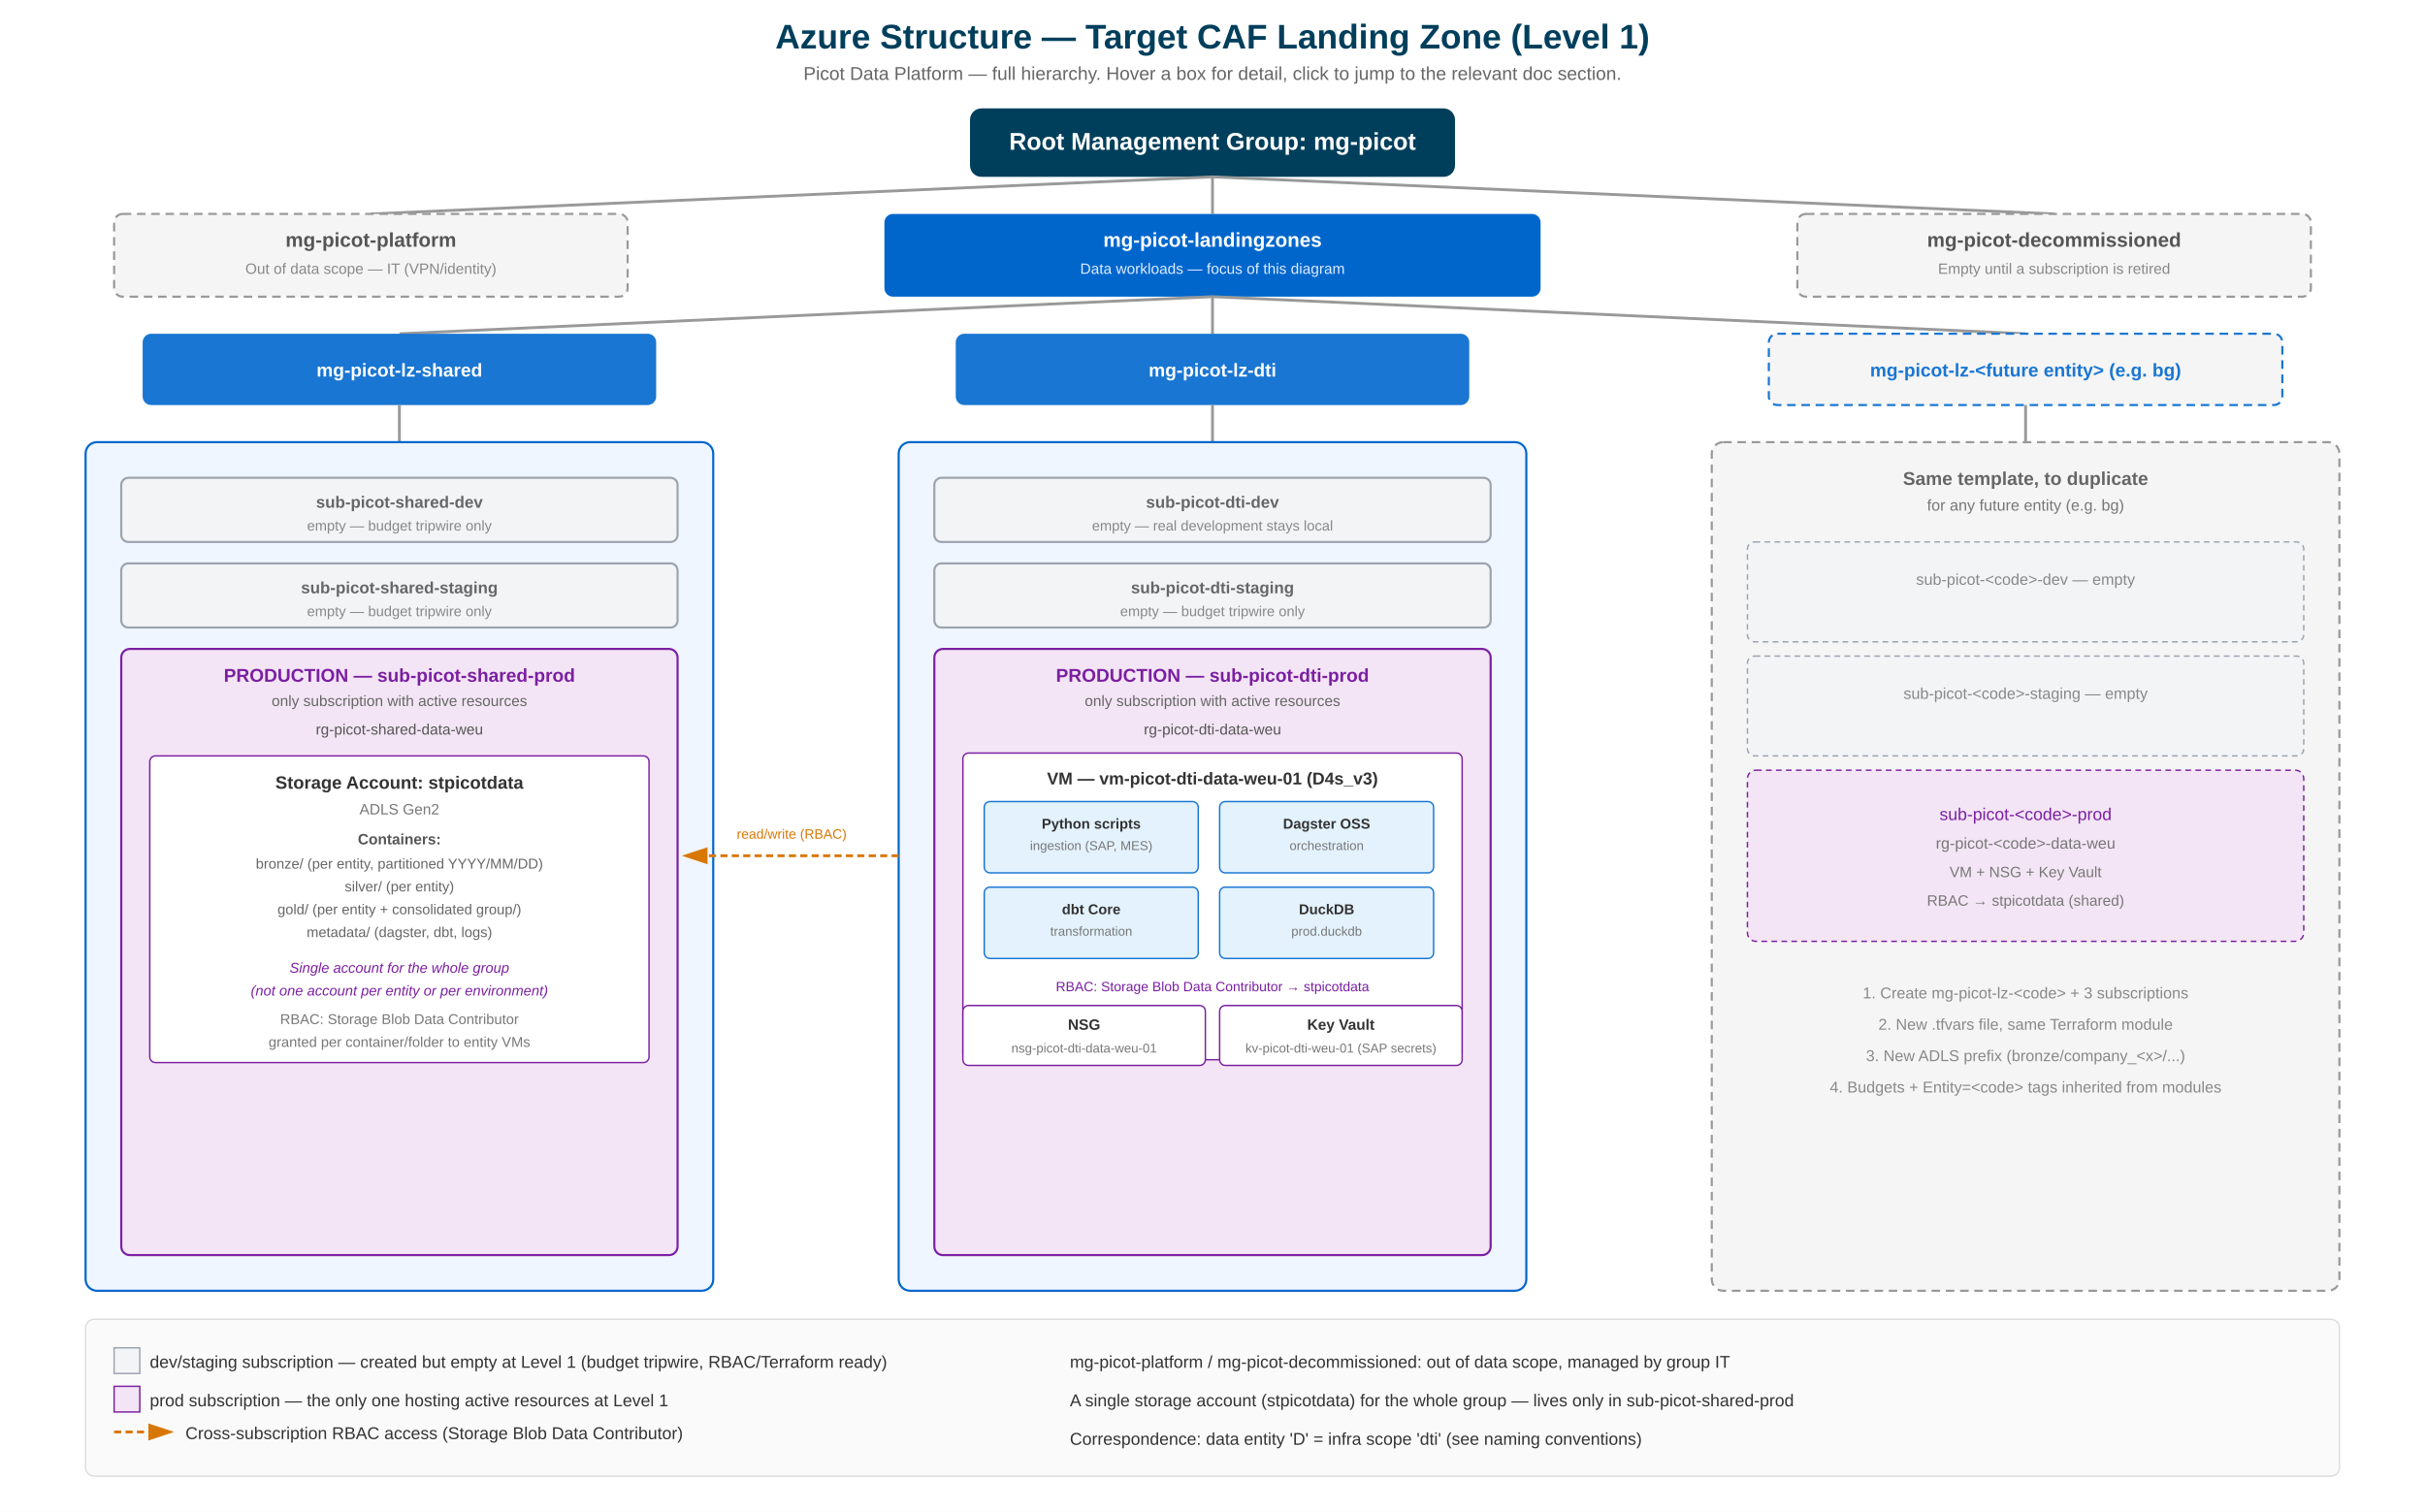
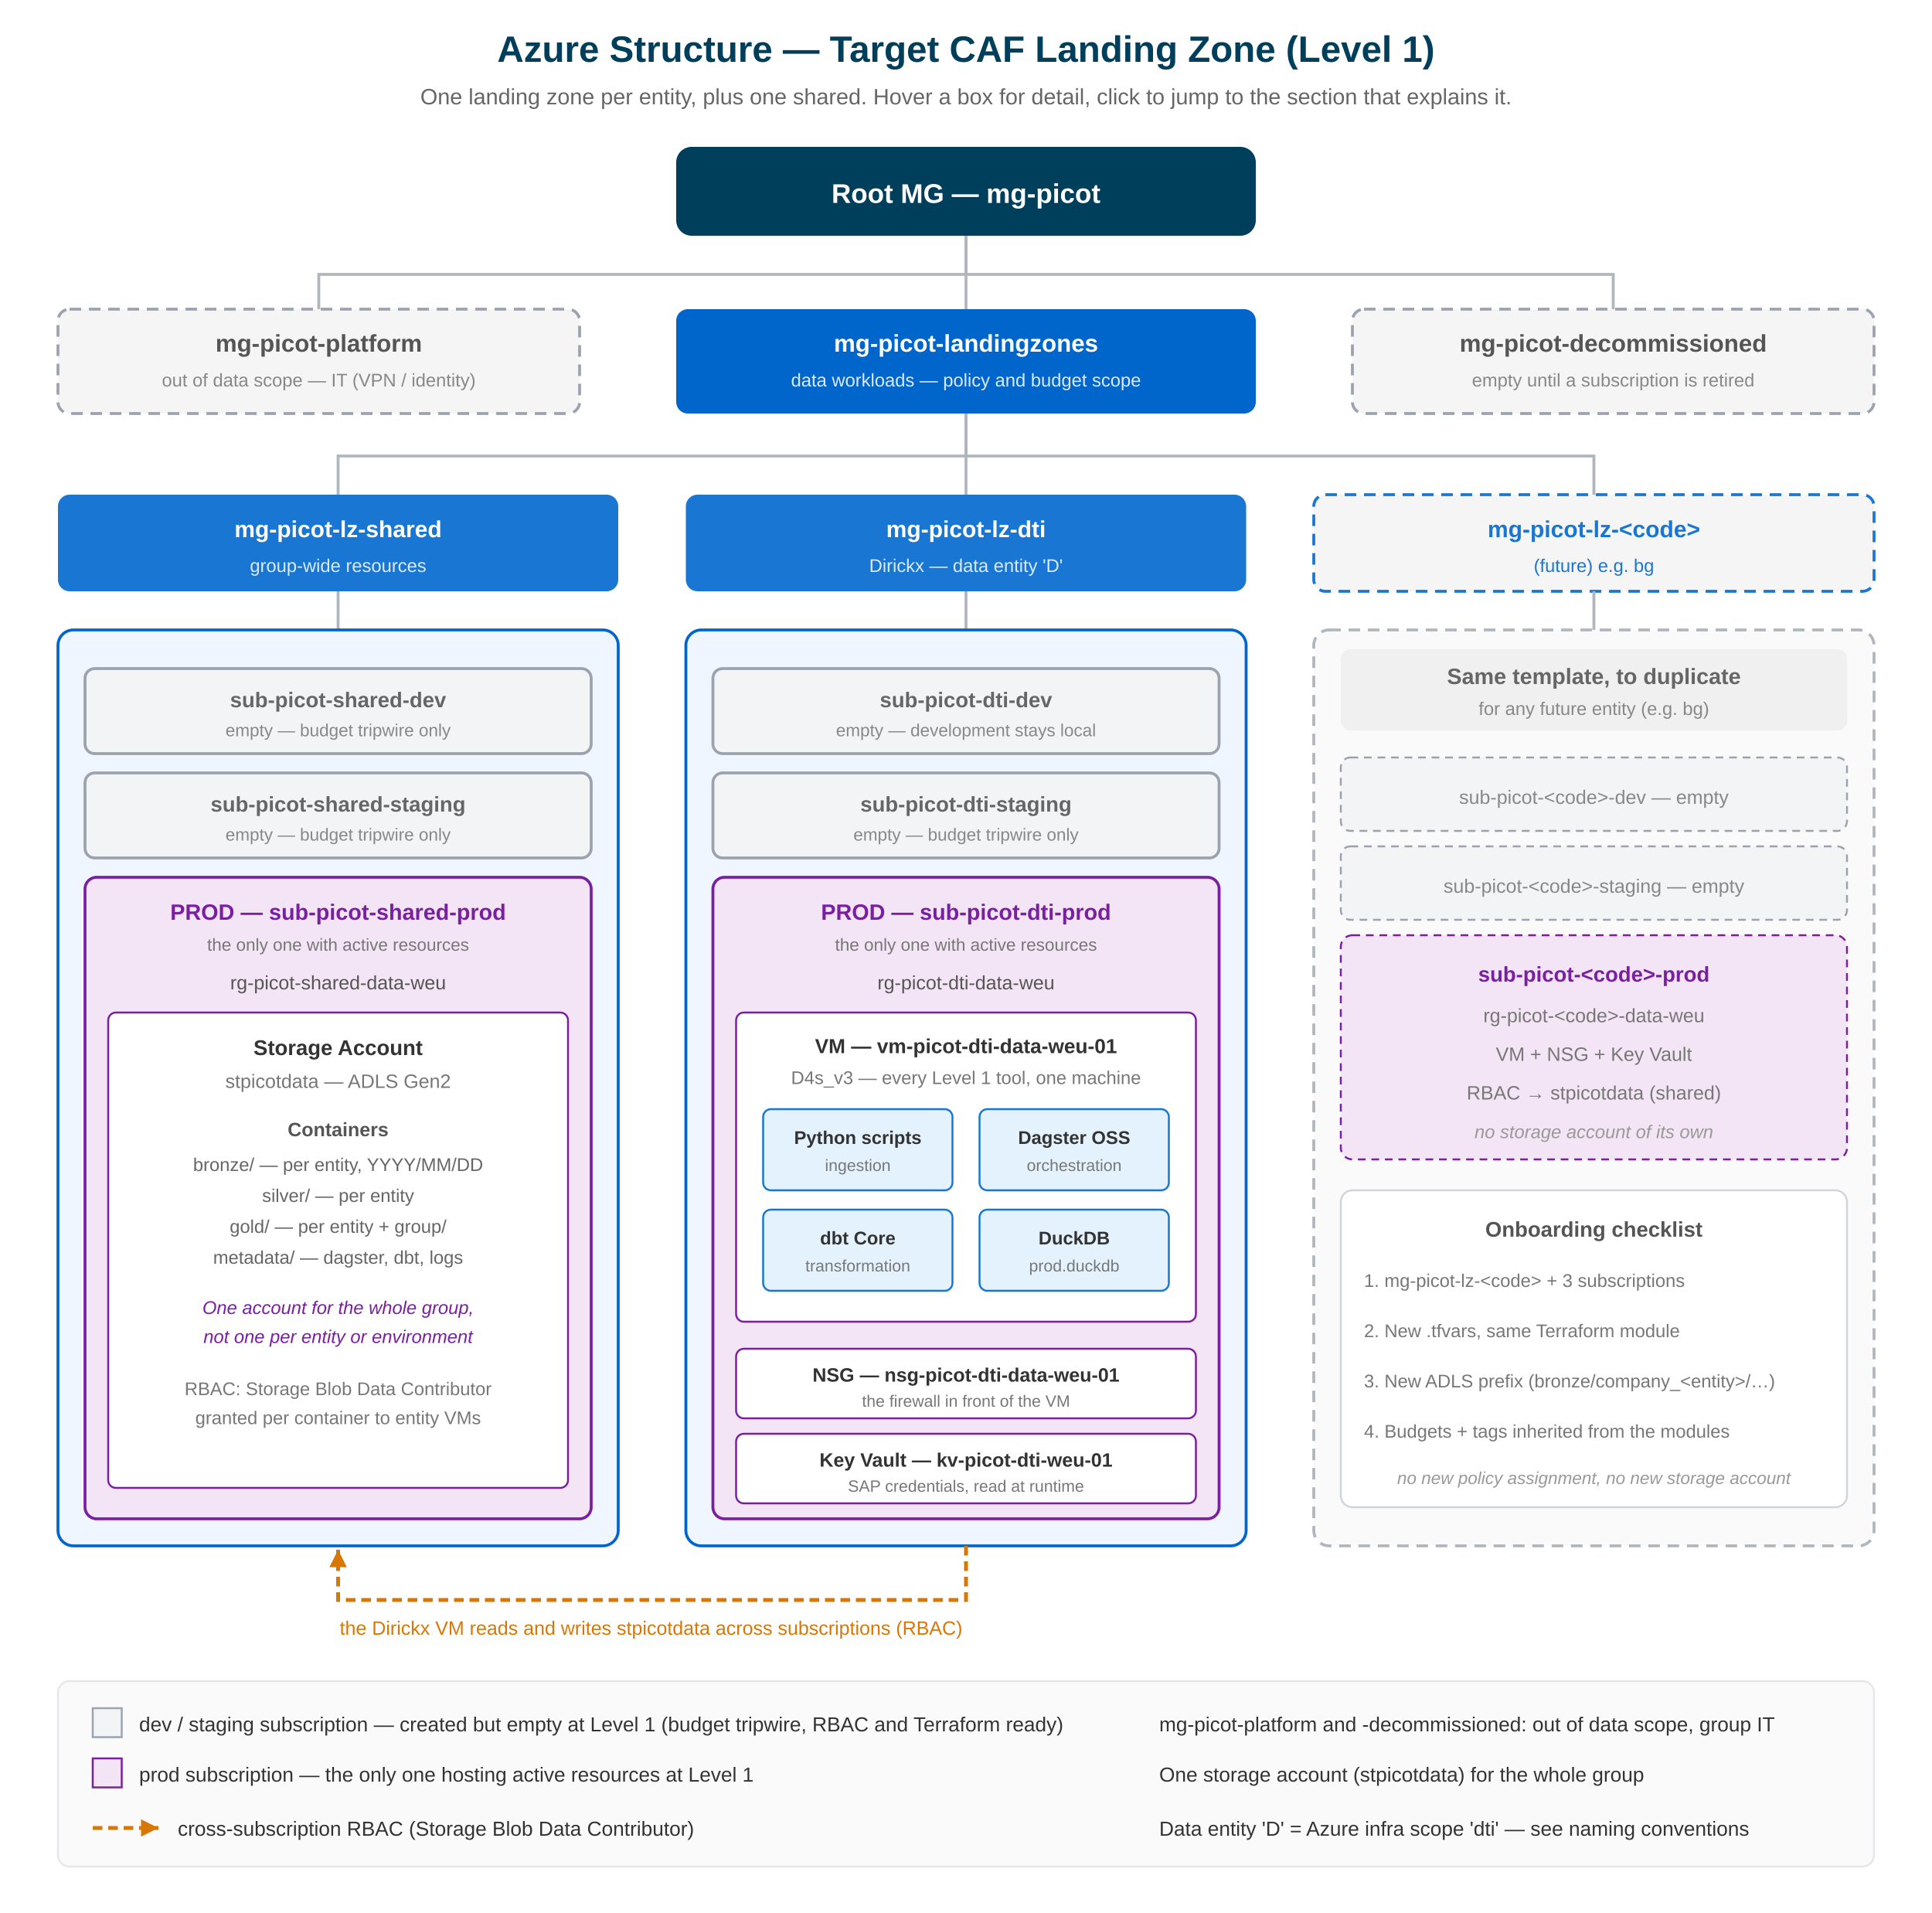
- <svg xmlns="http://www.w3.org/2000/svg" viewBox="0 0 1700 1060" font-family="Segoe UI, Arial, sans-serif" class="dp-diagram">
-   <rect width="1700" height="1060" fill="#ffffff" />
-   <text x="850" y="34" font-size="24" font-weight="bold" text-anchor="middle" fill="#003f5c">Azure Structure — Target CAF Landing Zone (Level 1)</text>
-   <text x="850" y="56" font-size="13" text-anchor="middle" fill="#666">Picot Data Platform — full hierarchy. Hover a box for detail, click to jump to the relevant doc section.</text>
+ <svg xmlns="http://www.w3.org/2000/svg" viewBox="0 0 1000 990" font-family="Segoe UI, Arial, sans-serif" class="dp-diagram" role="img" aria-label="Azure CAF hierarchy: a root management group, three child management groups, and one landing zone per entity plus one shared, each holding three subscriptions of which only prod carries resources at Level 1.">
+   <rect width="1000" height="990" fill="#ffffff" />
+   <defs>
+     <marker id="az-rbac" markerWidth="11" markerHeight="11" refX="9" refY="5.5" orient="auto" markerUnits="userSpaceOnUse">
+       <path d="M0,1 L9,5.5 L0,10 z" fill="#d97706" />
+     </marker>
+   </defs>
+   <text x="500" y="32" font-size="19" font-weight="bold" text-anchor="middle" fill="#003f5c">Azure Structure — Target CAF Landing Zone (Level 1)</text>
+   <text x="500" y="54" font-size="11.5" text-anchor="middle" fill="#666">One landing zone per entity, plus one shared. Hover a box for detail, click to jump to the section that explains it.</text>
  <g class="dp-node" data-href="azure-landing-zones.md#subscription-structure">
-     <rect x="680" y="76" width="340" height="48" rx="8" fill="#003f5c" />
-     <text x="850" y="105" font-size="17" font-weight="bold" text-anchor="middle" fill="white">Root Management Group: mg-picot</text>
+     <rect x="350" y="76" width="300" height="46" rx="8" fill="#003f5c" />
+     <text x="500" y="105" font-size="14" font-weight="bold" text-anchor="middle" fill="white">Root MG — mg-picot</text>
  </g>
-   <line x1="850" y1="124" x2="260" y2="150" stroke="#999" stroke-width="2" />
-   <line x1="850" y1="124" x2="850" y2="150" stroke="#999" stroke-width="2" />
-   <line x1="850" y1="124" x2="1440" y2="150" stroke="#999" stroke-width="2" />
+   <path d="M500,122 V142 H165 V160" fill="none" stroke="#b0b6bd" stroke-width="1.5" />
+   <path d="M500,122 V160" fill="none" stroke="#b0b6bd" stroke-width="1.5" />
+   <path d="M500,142 H835 V160" fill="none" stroke="#b0b6bd" stroke-width="1.5" />
  <g class="dp-node" data-href="azure-landing-zones.md#the-platform-management-group">
-     <rect x="80" y="150" width="360" height="58" rx="6" fill="#f5f5f5" stroke="#999" stroke-width="1.5" stroke-dasharray="6,4" />
-     <text x="260" y="173" font-size="14" font-weight="bold" text-anchor="middle" fill="#555">mg-picot-platform</text>
-     <text x="260" y="192" font-size="10.5" text-anchor="middle" fill="#888">Out of data scope — IT (VPN/identity)</text>
+     <rect x="30" y="160" width="270" height="54" rx="6" fill="#f5f5f5" stroke="#9ca3af" stroke-width="1.5" stroke-dasharray="6,4" />
+     <text x="165" y="182" font-size="12.5" font-weight="bold" text-anchor="middle" fill="#555">mg-picot-platform</text>
+     <text x="165" y="200" font-size="9.5" text-anchor="middle" fill="#888">out of data scope — IT (VPN / identity)</text>
  </g>
  <g class="dp-node" data-href="azure-landing-zones.md#subscription-structure">
-     <rect x="620" y="150" width="460" height="58" rx="6" fill="#0066cc" />
-     <text x="850" y="173" font-size="14" font-weight="bold" text-anchor="middle" fill="white">mg-picot-landingzones</text>
-     <text x="850" y="192" font-size="10.5" text-anchor="middle" fill="#e0ecff">Data workloads — focus of this diagram</text>
+     <rect x="350" y="160" width="300" height="54" rx="6" fill="#0066cc" />
+     <text x="500" y="182" font-size="12.5" font-weight="bold" text-anchor="middle" fill="white">mg-picot-landingzones</text>
+     <text x="500" y="200" font-size="9.5" text-anchor="middle" fill="#dbeafe">data workloads — policy and budget scope</text>
  </g>
  <g class="dp-node" data-href="azure-landing-zones.md#subscription-structure">
-     <rect x="1260" y="150" width="360" height="58" rx="6" fill="#f5f5f5" stroke="#999" stroke-width="1.5" stroke-dasharray="6,4" />
-     <text x="1440" y="173" font-size="14" font-weight="bold" text-anchor="middle" fill="#555">mg-picot-decommissioned</text>
-     <text x="1440" y="192" font-size="10.5" text-anchor="middle" fill="#888">Empty until a subscription is retired</text>
+     <rect x="700" y="160" width="270" height="54" rx="6" fill="#f5f5f5" stroke="#9ca3af" stroke-width="1.5" stroke-dasharray="6,4" />
+     <text x="835" y="182" font-size="12.5" font-weight="bold" text-anchor="middle" fill="#555">mg-picot-decommissioned</text>
+     <text x="835" y="200" font-size="9.5" text-anchor="middle" fill="#888">empty until a subscription is retired</text>
  </g>
-   <line x1="850" y1="208" x2="280" y2="234" stroke="#999" stroke-width="2" />
-   <line x1="850" y1="208" x2="850" y2="234" stroke="#999" stroke-width="2" />
-   <line x1="850" y1="208" x2="1420" y2="234" stroke="#999" stroke-width="2" />
+   <path d="M500,214 V236 H175 V256" fill="none" stroke="#b0b6bd" stroke-width="1.5" />
+   <path d="M500,214 V256" fill="none" stroke="#b0b6bd" stroke-width="1.5" />
+   <path d="M500,236 H825 V256" fill="none" stroke="#b0b6bd" stroke-width="1.5" />
  <g class="dp-node" data-href="azure-landing-zones.md#subscription-structure">
-     <rect x="100" y="234" width="360" height="50" rx="6" fill="#1976d2" />
-     <text x="280" y="264" font-size="13" font-weight="bold" text-anchor="middle" fill="white">mg-picot-lz-shared</text>
+     <rect x="30" y="256" width="290" height="50" rx="6" fill="#1976d2" />
+     <text x="175" y="278" font-size="12" font-weight="bold" text-anchor="middle" fill="white">mg-picot-lz-shared</text>
+     <text x="175" y="296" font-size="9.5" text-anchor="middle" fill="#dbeafe">group-wide resources</text>
  </g>
  <g class="dp-node" data-href="azure-landing-zones.md#subscription-structure">
-     <rect x="670" y="234" width="360" height="50" rx="6" fill="#1976d2" />
-     <text x="850" y="264" font-size="13" font-weight="bold" text-anchor="middle" fill="white">mg-picot-lz-dti</text>
+     <rect x="355" y="256" width="290" height="50" rx="6" fill="#1976d2" />
+     <text x="500" y="278" font-size="12" font-weight="bold" text-anchor="middle" fill="white">mg-picot-lz-dti</text>
+     <text x="500" y="296" font-size="9.5" text-anchor="middle" fill="#dbeafe">Dirickx — data entity 'D'</text>
  </g>
  <g class="dp-node" data-href="onboarding-a-new-entity.md">
-     <rect x="1240" y="234" width="360" height="50" rx="6" fill="#f5f5f5" stroke="#1976d2" stroke-width="1.5" stroke-dasharray="6,4" />
-     <text x="1420" y="264" font-size="13" font-weight="bold" text-anchor="middle" fill="#1976d2">mg-picot-lz-&lt;future entity&gt; (e.g. bg)</text>
+     <rect x="680" y="256" width="290" height="50" rx="6" fill="#f5f5f5" stroke="#1976d2" stroke-width="1.5" stroke-dasharray="6,4" />
+     <text x="825" y="278" font-size="12" font-weight="bold" text-anchor="middle" fill="#1976d2">mg-picot-lz-&lt;code&gt;</text>
+     <text x="825" y="296" font-size="9.5" text-anchor="middle" fill="#1976d2">(future) e.g. bg</text>
  </g>
-   <line x1="280" y1="284" x2="280" y2="310" stroke="#999" stroke-width="2" />
-   <line x1="850" y1="284" x2="850" y2="310" stroke="#999" stroke-width="2" />
-   <line x1="1420" y1="284" x2="1420" y2="310" stroke="#999" stroke-width="2" />
-   <rect x="60" y="310" width="440" height="595" rx="8" fill="#f0f6ff" stroke="#0066cc" stroke-width="1.5" />
+   <path d="M175,306 V326" fill="none" stroke="#b0b6bd" stroke-width="1.5" />
+   <path d="M500,306 V326" fill="none" stroke="#b0b6bd" stroke-width="1.5" />
+   <path d="M825,306 V326" fill="none" stroke="#b0b6bd" stroke-width="1.5" />
+   <rect x="30" y="326" width="290" height="474" rx="8" fill="#f0f6ff" stroke="#0066cc" stroke-width="1.5" />
  <g class="dp-node" data-href="azure-landing-zones.md#environments">
-     <rect x="85" y="335" width="390" height="45" rx="5" fill="#f3f4f6" stroke="#9ca3af" stroke-width="1.5" />
-     <text x="280" y="356" font-size="11.5" font-weight="bold" text-anchor="middle" fill="#666">sub-picot-shared-dev</text>
-     <text x="280" y="372" font-size="10" text-anchor="middle" fill="#888">empty — budget tripwire only</text>
+     <rect x="44" y="346" width="262" height="44" rx="5" fill="#f3f4f6" stroke="#9ca3af" stroke-width="1.5" />
+     <text x="175" y="366" font-size="11" font-weight="bold" text-anchor="middle" fill="#666">sub-picot-shared-dev</text>
+     <text x="175" y="381" font-size="9" text-anchor="middle" fill="#888">empty — budget tripwire only</text>
  </g>
  <g class="dp-node" data-href="azure-landing-zones.md#environments">
-     <rect x="85" y="395" width="390" height="45" rx="5" fill="#f3f4f6" stroke="#9ca3af" stroke-width="1.5" />
-     <text x="280" y="416" font-size="11.5" font-weight="bold" text-anchor="middle" fill="#666">sub-picot-shared-staging</text>
-     <text x="280" y="432" font-size="10" text-anchor="middle" fill="#888">empty — budget tripwire only</text>
+     <rect x="44" y="400" width="262" height="44" rx="5" fill="#f3f4f6" stroke="#9ca3af" stroke-width="1.5" />
+     <text x="175" y="420" font-size="11" font-weight="bold" text-anchor="middle" fill="#666">sub-picot-shared-staging</text>
+     <text x="175" y="435" font-size="9" text-anchor="middle" fill="#888">empty — budget tripwire only</text>
  </g>
  <g class="dp-node" data-href="azure-landing-zones.md#environments">
-     <rect x="85" y="455" width="390" height="425" rx="6" fill="#f3e5f5" stroke="#7b1fa2" stroke-width="1.5" />
-     <text x="280" y="478" font-size="13" font-weight="bold" text-anchor="middle" fill="#7b1fa2">PRODUCTION — sub-picot-shared-prod</text>
-     <text x="280" y="495" font-size="10.5" text-anchor="middle" fill="#666">only subscription with active resources</text>
-     <text x="280" y="515" font-size="10.5" text-anchor="middle" fill="#555">rg-picot-shared-data-weu</text>
+     <rect x="44" y="454" width="262" height="332" rx="6" fill="#f3e5f5" stroke="#7b1fa2" stroke-width="1.5" />
+     <text x="175" y="476" font-size="11.5" font-weight="bold" text-anchor="middle" fill="#7b1fa2">PROD — sub-picot-shared-prod</text>
+     <text x="175" y="492" font-size="9" text-anchor="middle" fill="#777">the only one with active resources</text>
+     <text x="175" y="512" font-size="10" text-anchor="middle" fill="#555">rg-picot-shared-data-weu</text>
  </g>
  <g class="dp-node" data-href="naming-conventions.md#cloud-storage-naming-adls">
-     <rect x="105" y="530" width="350" height="215" rx="4" fill="white" stroke="#7b1fa2" />
-     <text x="280" y="553" font-size="12.5" font-weight="bold" text-anchor="middle" fill="#333">Storage Account: stpicotdata</text>
-     <text x="280" y="571" font-size="10.5" text-anchor="middle" fill="#777">ADLS Gen2</text>
-     <text x="280" y="592" font-size="10.5" font-weight="bold" text-anchor="middle" fill="#555">Containers:</text>
-     <text x="280" y="609" font-size="10" text-anchor="middle" fill="#666">bronze/ (per entity, partitioned YYYY/MM/DD)</text>
-     <text x="280" y="625" font-size="10" text-anchor="middle" fill="#666">silver/ (per entity)</text>
-     <text x="280" y="641" font-size="10" text-anchor="middle" fill="#666">gold/ (per entity + consolidated group/)</text>
-     <text x="280" y="657" font-size="10" text-anchor="middle" fill="#666">metadata/ (dagster, dbt, logs)</text>
-     <text x="280" y="682" font-size="10" font-style="italic" text-anchor="middle" fill="#7b1fa2">Single account for the whole group</text>
-     <text x="280" y="698" font-size="10" font-style="italic" text-anchor="middle" fill="#7b1fa2">(not one account per entity or per environment)</text>
-     <text x="280" y="718" font-size="10" text-anchor="middle" fill="#777">RBAC: Storage Blob Data Contributor</text>
-     <text x="280" y="734" font-size="10" text-anchor="middle" fill="#777">granted per container/folder to entity VMs</text>
+     <rect x="56" y="524" width="238" height="246" rx="4" fill="#ffffff" stroke="#7b1fa2" />
+     <text x="175" y="546" font-size="11" font-weight="bold" text-anchor="middle" fill="#333">Storage Account</text>
+     <text x="175" y="563" font-size="10" text-anchor="middle" fill="#777">stpicotdata — ADLS Gen2</text>
+     <text x="175" y="588" font-size="10" font-weight="bold" text-anchor="middle" fill="#555">Containers</text>
+     <text x="175" y="606" font-size="9.5" text-anchor="middle" fill="#666">bronze/ — per entity, YYYY/MM/DD</text>
+     <text x="175" y="622" font-size="9.5" text-anchor="middle" fill="#666">silver/ — per entity</text>
+     <text x="175" y="638" font-size="9.5" text-anchor="middle" fill="#666">gold/ — per entity + group/</text>
+     <text x="175" y="654" font-size="9.5" text-anchor="middle" fill="#666">metadata/ — dagster, dbt, logs</text>
+     <text x="175" y="680" font-size="9.5" font-style="italic" text-anchor="middle" fill="#7b1fa2">One account for the whole group,</text>
+     <text x="175" y="695" font-size="9.5" font-style="italic" text-anchor="middle" fill="#7b1fa2">not one per entity or environment</text>
+     <text x="175" y="722" font-size="9.5" text-anchor="middle" fill="#777">RBAC: Storage Blob Data Contributor</text>
+     <text x="175" y="737" font-size="9.5" text-anchor="middle" fill="#777">granted per container to entity VMs</text>
  </g>
-   <rect x="630" y="310" width="440" height="595" rx="8" fill="#f0f6ff" stroke="#0066cc" stroke-width="1.5" />
+   <rect x="355" y="326" width="290" height="474" rx="8" fill="#f0f6ff" stroke="#0066cc" stroke-width="1.5" />
  <g class="dp-node" data-href="azure-landing-zones.md#environments">
-     <rect x="655" y="335" width="390" height="45" rx="5" fill="#f3f4f6" stroke="#9ca3af" stroke-width="1.5" />
-     <text x="850" y="356" font-size="11.5" font-weight="bold" text-anchor="middle" fill="#666">sub-picot-dti-dev</text>
-     <text x="850" y="372" font-size="10" text-anchor="middle" fill="#888">empty — real development stays local</text>
+     <rect x="369" y="346" width="262" height="44" rx="5" fill="#f3f4f6" stroke="#9ca3af" stroke-width="1.5" />
+     <text x="500" y="366" font-size="11" font-weight="bold" text-anchor="middle" fill="#666">sub-picot-dti-dev</text>
+     <text x="500" y="381" font-size="9" text-anchor="middle" fill="#888">empty — development stays local</text>
  </g>
  <g class="dp-node" data-href="azure-landing-zones.md#environments">
-     <rect x="655" y="395" width="390" height="45" rx="5" fill="#f3f4f6" stroke="#9ca3af" stroke-width="1.5" />
-     <text x="850" y="416" font-size="11.5" font-weight="bold" text-anchor="middle" fill="#666">sub-picot-dti-staging</text>
-     <text x="850" y="432" font-size="10" text-anchor="middle" fill="#888">empty — budget tripwire only</text>
+     <rect x="369" y="400" width="262" height="44" rx="5" fill="#f3f4f6" stroke="#9ca3af" stroke-width="1.5" />
+     <text x="500" y="420" font-size="11" font-weight="bold" text-anchor="middle" fill="#666">sub-picot-dti-staging</text>
+     <text x="500" y="435" font-size="9" text-anchor="middle" fill="#888">empty — budget tripwire only</text>
  </g>
  <g class="dp-node" data-href="azure-landing-zones.md#environments">
-     <rect x="655" y="455" width="390" height="425" rx="6" fill="#f3e5f5" stroke="#7b1fa2" stroke-width="1.5" />
-     <text x="850" y="478" font-size="13" font-weight="bold" text-anchor="middle" fill="#7b1fa2">PRODUCTION — sub-picot-dti-prod</text>
-     <text x="850" y="495" font-size="10.5" text-anchor="middle" fill="#666">only subscription with active resources</text>
-     <text x="850" y="515" font-size="10.5" text-anchor="middle" fill="#555">rg-picot-dti-data-weu</text>
+     <rect x="369" y="454" width="262" height="332" rx="6" fill="#f3e5f5" stroke="#7b1fa2" stroke-width="1.5" />
+     <text x="500" y="476" font-size="11.5" font-weight="bold" text-anchor="middle" fill="#7b1fa2">PROD — sub-picot-dti-prod</text>
+     <text x="500" y="492" font-size="9" text-anchor="middle" fill="#777">the only one with active resources</text>
+     <text x="500" y="512" font-size="10" text-anchor="middle" fill="#555">rg-picot-dti-data-weu</text>
  </g>
-   <g class="dp-node" data-href="platform-overview.md">
-     <rect x="675" y="528" width="350" height="215" rx="4" fill="white" stroke="#7b1fa2" />
-     <text x="850" y="550" font-size="12" font-weight="bold" text-anchor="middle" fill="#333">VM — vm-picot-dti-data-weu-01 (D4s_v3)</text>
+   <g class="dp-node" data-href="https://github.com/picot-data/data-platform-standards/blob/main/adr/0006-single-vm-for-level-1.md">
+     <rect x="381" y="524" width="238" height="160" rx="4" fill="#ffffff" stroke="#7b1fa2" />
+     <text x="500" y="545" font-size="10.5" font-weight="bold" text-anchor="middle" fill="#333">VM — vm-picot-dti-data-weu-01</text>
+     <text x="500" y="561" font-size="9.5" text-anchor="middle" fill="#777">D4s_v3 — every Level 1 tool, one machine</text>
  </g>
-   <g class="dp-node" data-href="platform-overview.md">
-     <rect x="690" y="562" width="150" height="50" rx="4" fill="#e3f2fd" stroke="#1976d2" />
-     <text x="765" y="581" font-size="10" font-weight="bold" text-anchor="middle" fill="#333">Python scripts</text>
-     <text x="765" y="596" font-size="9" text-anchor="middle" fill="#777">ingestion (SAP, MES)</text>
+   <g class="dp-node" data-href="platform-overview.md#extraction-sap-to-cloud">
+     <rect x="395" y="574" width="98" height="42" rx="4" fill="#e3f2fd" stroke="#1976d2" />
+     <text x="444" y="592" font-size="9.5" font-weight="bold" text-anchor="middle" fill="#333">Python scripts</text>
+     <text x="444" y="606" font-size="8.5" text-anchor="middle" fill="#777">ingestion</text>
  </g>
-   <g class="dp-node" data-href="platform-overview.md">
-     <rect x="855" y="562" width="150" height="50" rx="4" fill="#e3f2fd" stroke="#1976d2" />
-     <text x="930" y="581" font-size="10" font-weight="bold" text-anchor="middle" fill="#333">Dagster OSS</text>
-     <text x="930" y="596" font-size="9" text-anchor="middle" fill="#777">orchestration</text>
+   <g class="dp-node" data-href="platform-overview.md#orchestration-dagster-oss">
+     <rect x="507" y="574" width="98" height="42" rx="4" fill="#e3f2fd" stroke="#1976d2" />
+     <text x="556" y="592" font-size="9.5" font-weight="bold" text-anchor="middle" fill="#333">Dagster OSS</text>
+     <text x="556" y="606" font-size="8.5" text-anchor="middle" fill="#777">orchestration</text>
  </g>
  <g class="dp-node" data-href="data-layers.md">
-     <rect x="690" y="622" width="150" height="50" rx="4" fill="#e3f2fd" stroke="#1976d2" />
-     <text x="765" y="641" font-size="10" font-weight="bold" text-anchor="middle" fill="#333">dbt Core</text>
-     <text x="765" y="656" font-size="9" text-anchor="middle" fill="#777">transformation</text>
+     <rect x="395" y="626" width="98" height="42" rx="4" fill="#e3f2fd" stroke="#1976d2" />
+     <text x="444" y="644" font-size="9.5" font-weight="bold" text-anchor="middle" fill="#333">dbt Core</text>
+     <text x="444" y="658" font-size="8.5" text-anchor="middle" fill="#777">transformation</text>
  </g>
-   <g class="dp-node" data-href="platform-overview.md">
-     <rect x="855" y="622" width="150" height="50" rx="4" fill="#e3f2fd" stroke="#1976d2" />
-     <text x="930" y="641" font-size="10" font-weight="bold" text-anchor="middle" fill="#333">DuckDB</text>
-     <text x="930" y="656" font-size="9" text-anchor="middle" fill="#777">prod.duckdb</text>
-   </g>
-   <text x="850" y="695" font-size="9.5" text-anchor="middle" fill="#7b1fa2">RBAC: Storage Blob Data Contributor → stpicotdata</text>
-   <g class="dp-node" data-href="azure-landing-zones.md#resource-naming-pattern">
-     <rect x="675" y="705" width="170" height="42" rx="4" fill="white" stroke="#7b1fa2" />
-     <text x="760" y="722" font-size="10.5" font-weight="bold" text-anchor="middle" fill="#333">NSG</text>
-     <text x="760" y="738" font-size="9" text-anchor="middle" fill="#777">nsg-picot-dti-data-weu-01</text>
+   <g class="dp-node" data-href="platform-overview.md#compute-one-vm-per-entity">
+     <rect x="507" y="626" width="98" height="42" rx="4" fill="#e3f2fd" stroke="#1976d2" />
+     <text x="556" y="644" font-size="9.5" font-weight="bold" text-anchor="middle" fill="#333">DuckDB</text>
+     <text x="556" y="658" font-size="8.5" text-anchor="middle" fill="#777">prod.duckdb</text>
  </g>
  <g class="dp-node" data-href="azure-landing-zones.md#resource-naming-pattern">
-     <rect x="855" y="705" width="170" height="42" rx="4" fill="white" stroke="#7b1fa2" />
-     <text x="940" y="722" font-size="10.5" font-weight="bold" text-anchor="middle" fill="#333">Key Vault</text>
-     <text x="940" y="738" font-size="9" text-anchor="middle" fill="#777">kv-picot-dti-weu-01 (SAP secrets)</text>
+     <rect x="381" y="698" width="238" height="36" rx="4" fill="#ffffff" stroke="#7b1fa2" />
+     <text x="500" y="715" font-size="10" font-weight="bold" text-anchor="middle" fill="#333">NSG — nsg-picot-dti-data-weu-01</text>
+     <text x="500" y="728" font-size="8.5" text-anchor="middle" fill="#777">the firewall in front of the VM</text>
  </g>
+   <g class="dp-node" data-href="azure-landing-zones.md#resource-naming-pattern">
+     <rect x="381" y="742" width="238" height="36" rx="4" fill="#ffffff" stroke="#7b1fa2" />
+     <text x="500" y="759" font-size="10" font-weight="bold" text-anchor="middle" fill="#333">Key Vault — kv-picot-dti-weu-01</text>
+     <text x="500" y="772" font-size="8.5" text-anchor="middle" fill="#777">SAP credentials, read at runtime</text>
+   </g>
+   <rect x="680" y="326" width="290" height="474" rx="8" fill="#fafafa" stroke="#b0b6bd" stroke-width="1.5" stroke-dasharray="6,4" />
  <g class="dp-node" data-href="onboarding-a-new-entity.md">
-     <rect x="1200" y="310" width="440" height="595" rx="8" fill="#f5f5f5" stroke="#999" stroke-width="1.5" stroke-dasharray="6,4" />
-     <text x="1420" y="340" font-size="13" font-weight="bold" text-anchor="middle" fill="#666">Same template, to duplicate</text>
-     <text x="1420" y="358" font-size="11" text-anchor="middle" fill="#777">for any future entity (e.g. bg)</text>
+     <rect x="694" y="336" width="262" height="42" rx="5" fill="#f0f0f0" />
+     <text x="825" y="354" font-size="11.5" font-weight="bold" text-anchor="middle" fill="#666">Same template, to duplicate</text>
+     <text x="825" y="370" font-size="9.5" text-anchor="middle" fill="#888">for any future entity (e.g. bg)</text>
  </g>
-   <rect x="1225" y="380" width="390" height="70" rx="5" fill="#f3f4f6" stroke="#9ca3af" stroke-dasharray="4,3" />
-   <text x="1420" y="410" font-size="11" text-anchor="middle" fill="#888">sub-picot-&lt;code&gt;-dev — empty</text>
-   <rect x="1225" y="460" width="390" height="70" rx="5" fill="#f3f4f6" stroke="#9ca3af" stroke-dasharray="4,3" />
-   <text x="1420" y="490" font-size="11" text-anchor="middle" fill="#888">sub-picot-&lt;code&gt;-staging — empty</text>
-   <rect x="1225" y="540" width="390" height="120" rx="6" fill="#f3e5f5" stroke="#7b1fa2" stroke-dasharray="4,3" />
-   <text x="1420" y="575" font-size="12" text-anchor="middle" fill="#7b1fa2">sub-picot-&lt;code&gt;-prod</text>
-   <text x="1420" y="595" font-size="11" text-anchor="middle" fill="#777">rg-picot-&lt;code&gt;-data-weu</text>
-   <text x="1420" y="615" font-size="10.5" text-anchor="middle" fill="#777">VM + NSG + Key Vault</text>
-   <text x="1420" y="635" font-size="10.5" text-anchor="middle" fill="#777">RBAC → stpicotdata (shared)</text>
+   <rect x="694" y="392" width="262" height="38" rx="5" fill="#f3f4f6" stroke="#9ca3af" stroke-dasharray="4,3" />
+   <text x="825" y="416" font-size="10" text-anchor="middle" fill="#888">sub-picot-&lt;code&gt;-dev — empty</text>
+   <rect x="694" y="438" width="262" height="38" rx="5" fill="#f3f4f6" stroke="#9ca3af" stroke-dasharray="4,3" />
+   <text x="825" y="462" font-size="10" text-anchor="middle" fill="#888">sub-picot-&lt;code&gt;-staging — empty</text>
+   <rect x="694" y="484" width="262" height="116" rx="6" fill="#f3e5f5" stroke="#7b1fa2" stroke-dasharray="4,3" />
+   <text x="825" y="508" font-size="11" font-weight="bold" text-anchor="middle" fill="#7b1fa2">sub-picot-&lt;code&gt;-prod</text>
+   <text x="825" y="529" font-size="10" text-anchor="middle" fill="#777">rg-picot-&lt;code&gt;-data-weu</text>
+   <text x="825" y="549" font-size="10" text-anchor="middle" fill="#777">VM + NSG + Key Vault</text>
+   <text x="825" y="569" font-size="10" text-anchor="middle" fill="#777">RBAC → stpicotdata (shared)</text>
+   <text x="825" y="589" font-size="9.5" font-style="italic" text-anchor="middle" fill="#999">no storage account of its own</text>
  <g class="dp-node" data-href="onboarding-a-new-entity.md">
-     <text x="1420" y="700" font-size="11" text-anchor="middle" fill="#888">1. Create mg-picot-lz-&lt;code&gt; + 3 subscriptions</text>
-     <text x="1420" y="722" font-size="11" text-anchor="middle" fill="#888">2. New .tfvars file, same Terraform module</text>
-     <text x="1420" y="744" font-size="11" text-anchor="middle" fill="#888">3. New ADLS prefix (bronze/company_&lt;x&gt;/...)</text>
-     <text x="1420" y="766" font-size="11" text-anchor="middle" fill="#888">4. Budgets + Entity=&lt;code&gt; tags inherited from modules</text>
+     <rect x="694" y="616" width="262" height="164" rx="6" fill="#ffffff" stroke="#d1d5db" />
+     <text x="825" y="640" font-size="11" font-weight="bold" text-anchor="middle" fill="#555">Onboarding checklist</text>
+     <text x="706" y="666" font-size="9.5" fill="#777">1. mg-picot-lz-&lt;code&gt; + 3 subscriptions</text>
+     <text x="706" y="692" font-size="9.5" fill="#777">2. New .tfvars, same Terraform module</text>
+     <text x="706" y="718" font-size="9.5" fill="#777">3. New ADLS prefix (bronze/company_&lt;entity&gt;/…)</text>
+     <text x="706" y="744" font-size="9.5" fill="#777">4. Budgets + tags inherited from the modules</text>
+     <text x="825" y="768" font-size="9" font-style="italic" text-anchor="middle" fill="#999">no new policy assignment, no new storage account</text>
  </g>
-   <defs>
-     <marker id="arrow" markerWidth="10" markerHeight="10" refX="8" refY="3" orient="auto" markerUnits="strokeWidth">
-       <path d="M0,0 L0,6 L9,3 z" fill="#d97706" />
-     </marker>
-   </defs>
-   <line x1="630" y1="600" x2="480" y2="600" stroke="#d97706" stroke-width="2" stroke-dasharray="5,3" marker-end="url(#arrow)" />
-   <text x="555" y="588" font-size="9.5" text-anchor="middle" fill="#d97706">read/write (RBAC)</text>
-   <rect x="60" y="925" width="1580" height="110" rx="6" fill="#fafafa" stroke="#ddd" />
-   <rect x="80" y="945" width="18" height="18" fill="#f3f4f6" stroke="#9ca3af" />
-   <text x="105" y="959" font-size="12" fill="#333">dev/staging subscription — created but empty at Level 1 (budget tripwire, RBAC/Terraform ready)</text>
-   <rect x="80" y="972" width="18" height="18" fill="#f3e5f5" stroke="#7b1fa2" />
-   <text x="105" y="986" font-size="12" fill="#333">prod subscription — the only one hosting active resources at Level 1</text>
-   <line x1="80" y1="1004" x2="120" y2="1004" stroke="#d97706" stroke-width="2" stroke-dasharray="5,3" marker-end="url(#arrow)" />
-   <text x="130" y="1009" font-size="12" fill="#333">Cross-subscription RBAC access (Storage Blob Data Contributor)</text>
-   <text x="750" y="959" font-size="12" fill="#333">mg-picot-platform / mg-picot-decommissioned: out of data scope, managed by group IT</text>
-   <text x="750" y="986" font-size="12" fill="#333">A single storage account (stpicotdata) for the whole group — lives only in sub-picot-shared-prod</text>
-   <text x="750" y="1013" font-size="12" fill="#333">Correspondence: data entity 'D' = infra scope 'dti' (see naming conventions)</text>
+   <path d="M500,800 V828 H175 V802" fill="none" stroke="#d97706" stroke-width="2" stroke-dasharray="5,3" marker-end="url(#az-rbac)" />
+   <text x="337" y="846" font-size="10" text-anchor="middle" fill="#d97706">the Dirickx VM reads and writes stpicotdata across subscriptions (RBAC)</text>
+   <rect x="30" y="870" width="940" height="96" rx="6" fill="#fafafa" stroke="#e5e7eb" />
+   <rect x="48" y="884" width="15" height="15" fill="#f3f4f6" stroke="#9ca3af" />
+   <text x="72" y="896" font-size="10.5" fill="#333">dev / staging subscription — created but empty at Level 1 (budget tripwire, RBAC and Terraform ready)</text>
+   <rect x="48" y="910" width="15" height="15" fill="#f3e5f5" stroke="#7b1fa2" />
+   <text x="72" y="922" font-size="10.5" fill="#333">prod subscription — the only one hosting active resources at Level 1</text>
+   <line x1="48" y1="946" x2="82" y2="946" stroke="#d97706" stroke-width="2" stroke-dasharray="5,3" marker-end="url(#az-rbac)" />
+   <text x="92" y="950" font-size="10.5" fill="#333">cross-subscription RBAC (Storage Blob Data Contributor)</text>
+   <text x="600" y="896" font-size="10.5" fill="#333">mg-picot-platform and -decommissioned: out of data scope, group IT</text>
+   <text x="600" y="922" font-size="10.5" fill="#333">One storage account (stpicotdata) for the whole group</text>
+   <text x="600" y="950" font-size="10.5" fill="#333">Data entity 'D' = Azure infra scope 'dti' — see naming conventions</text>
</svg>
